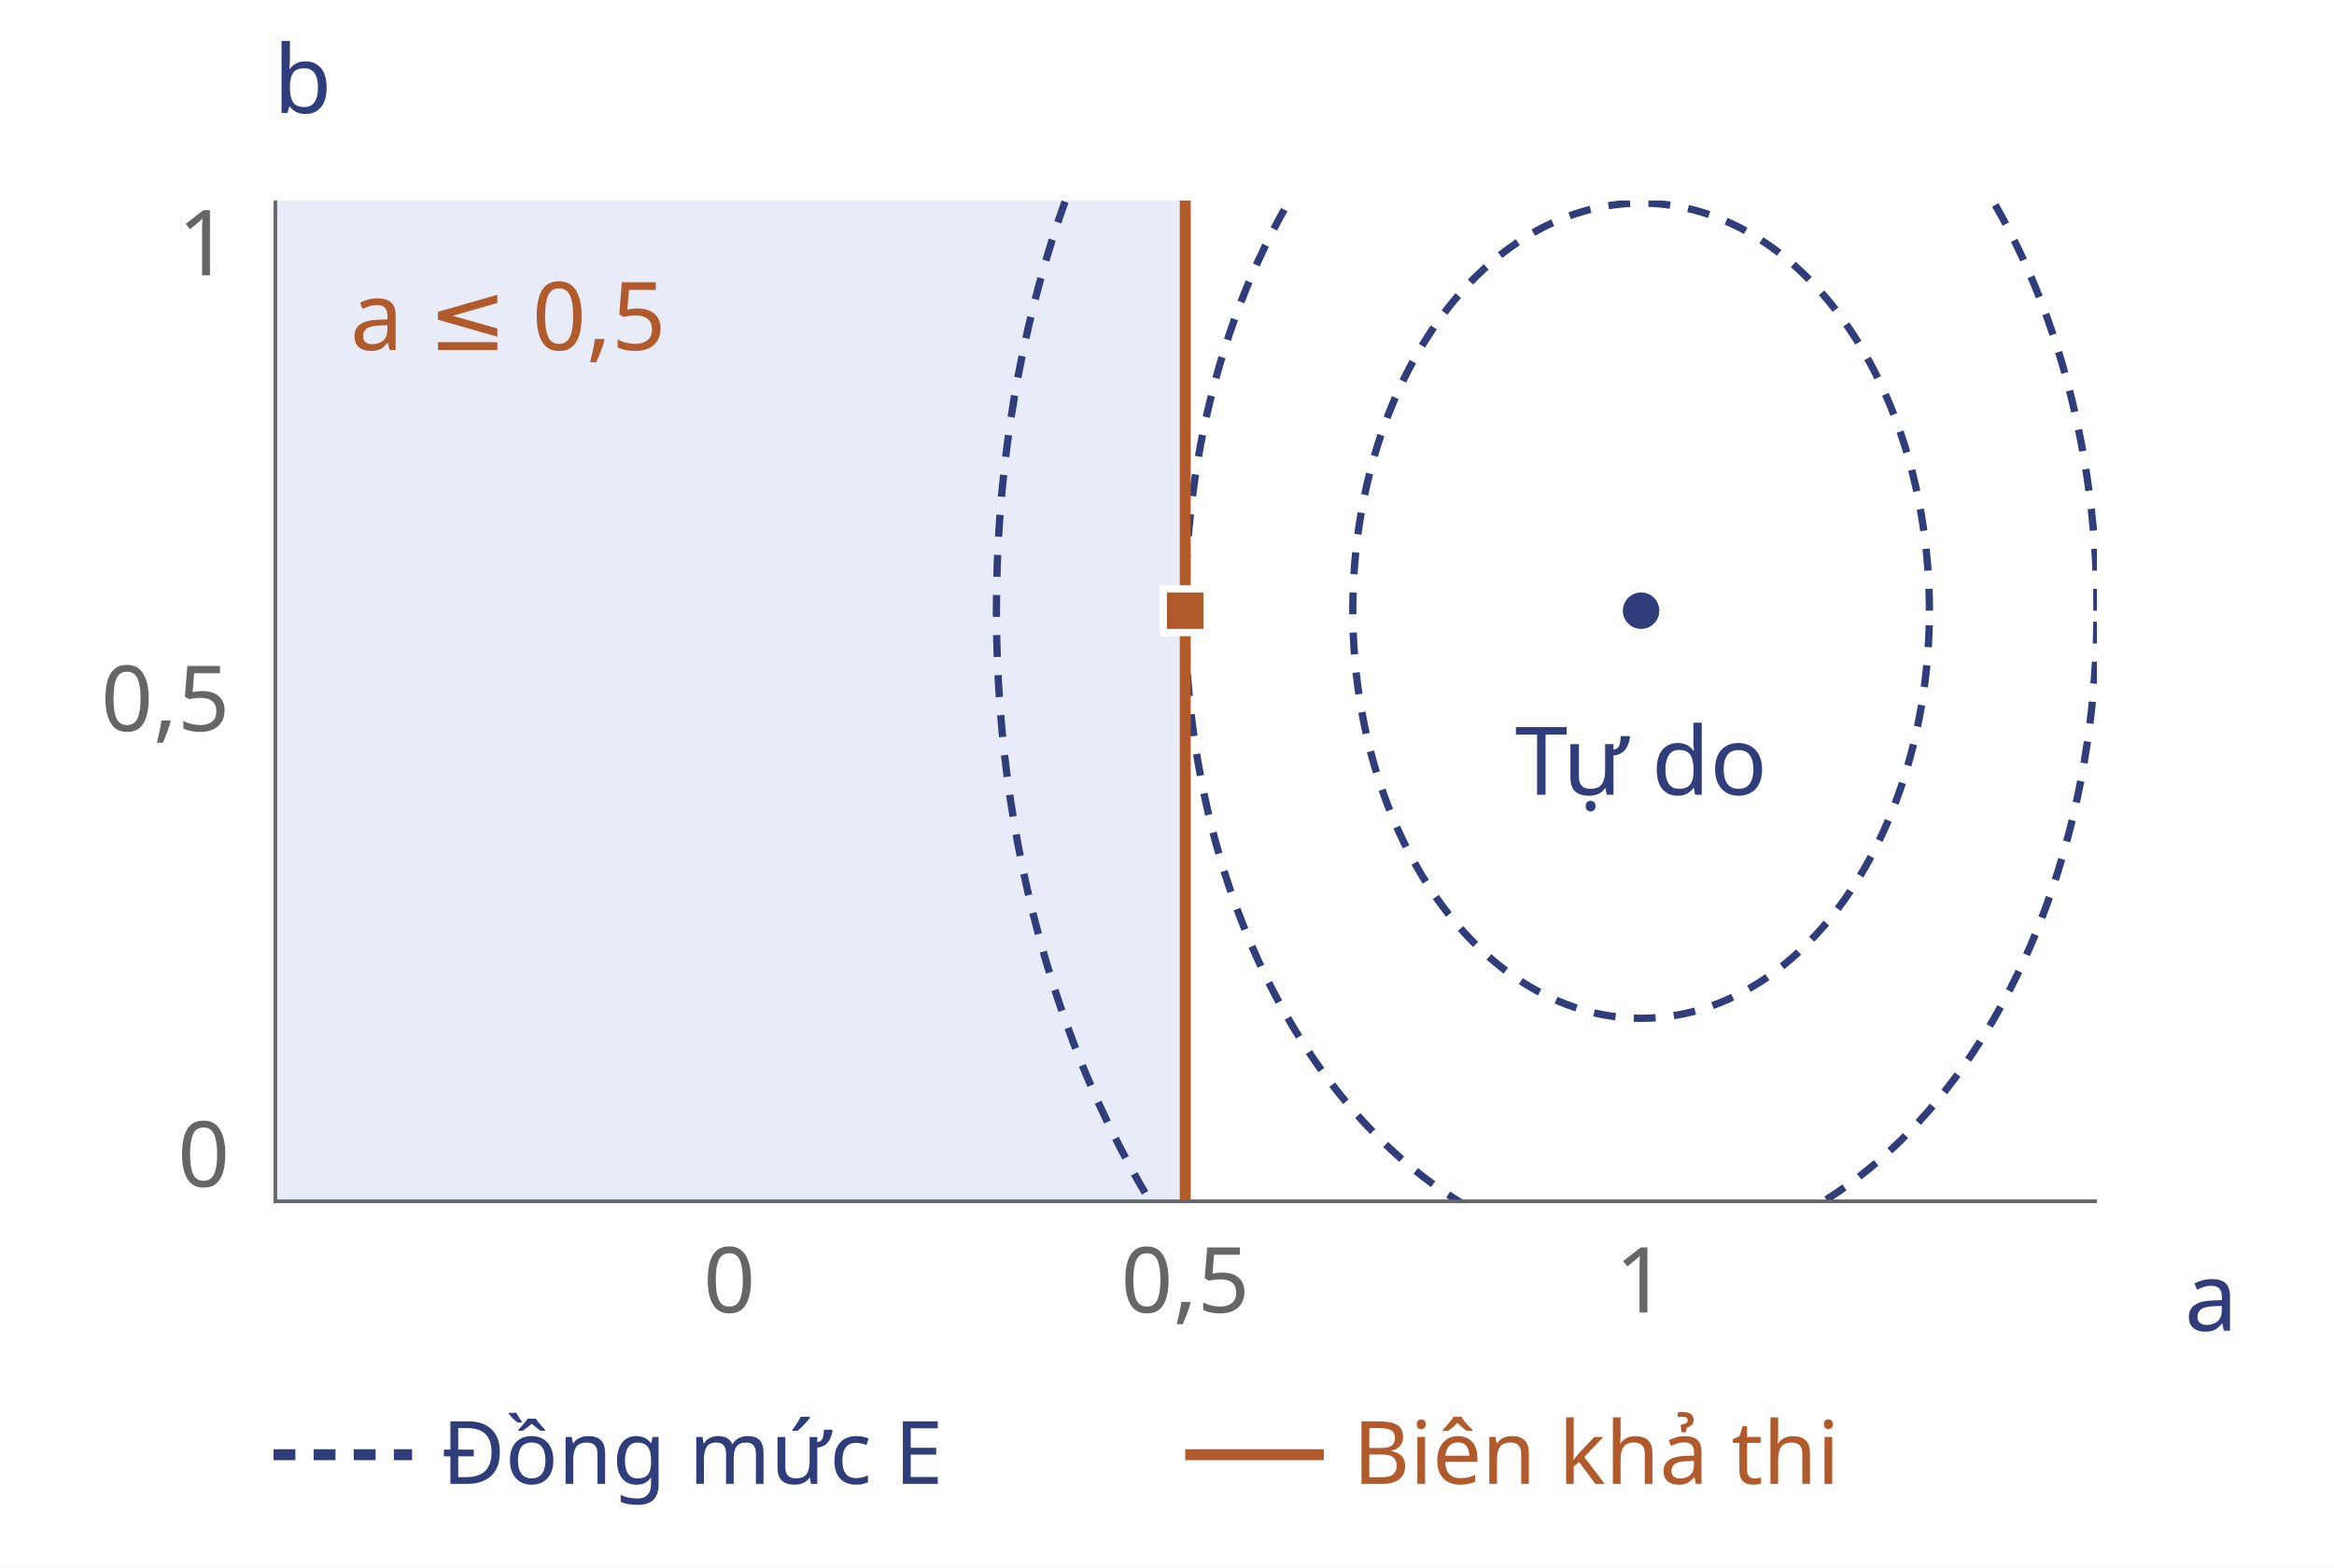
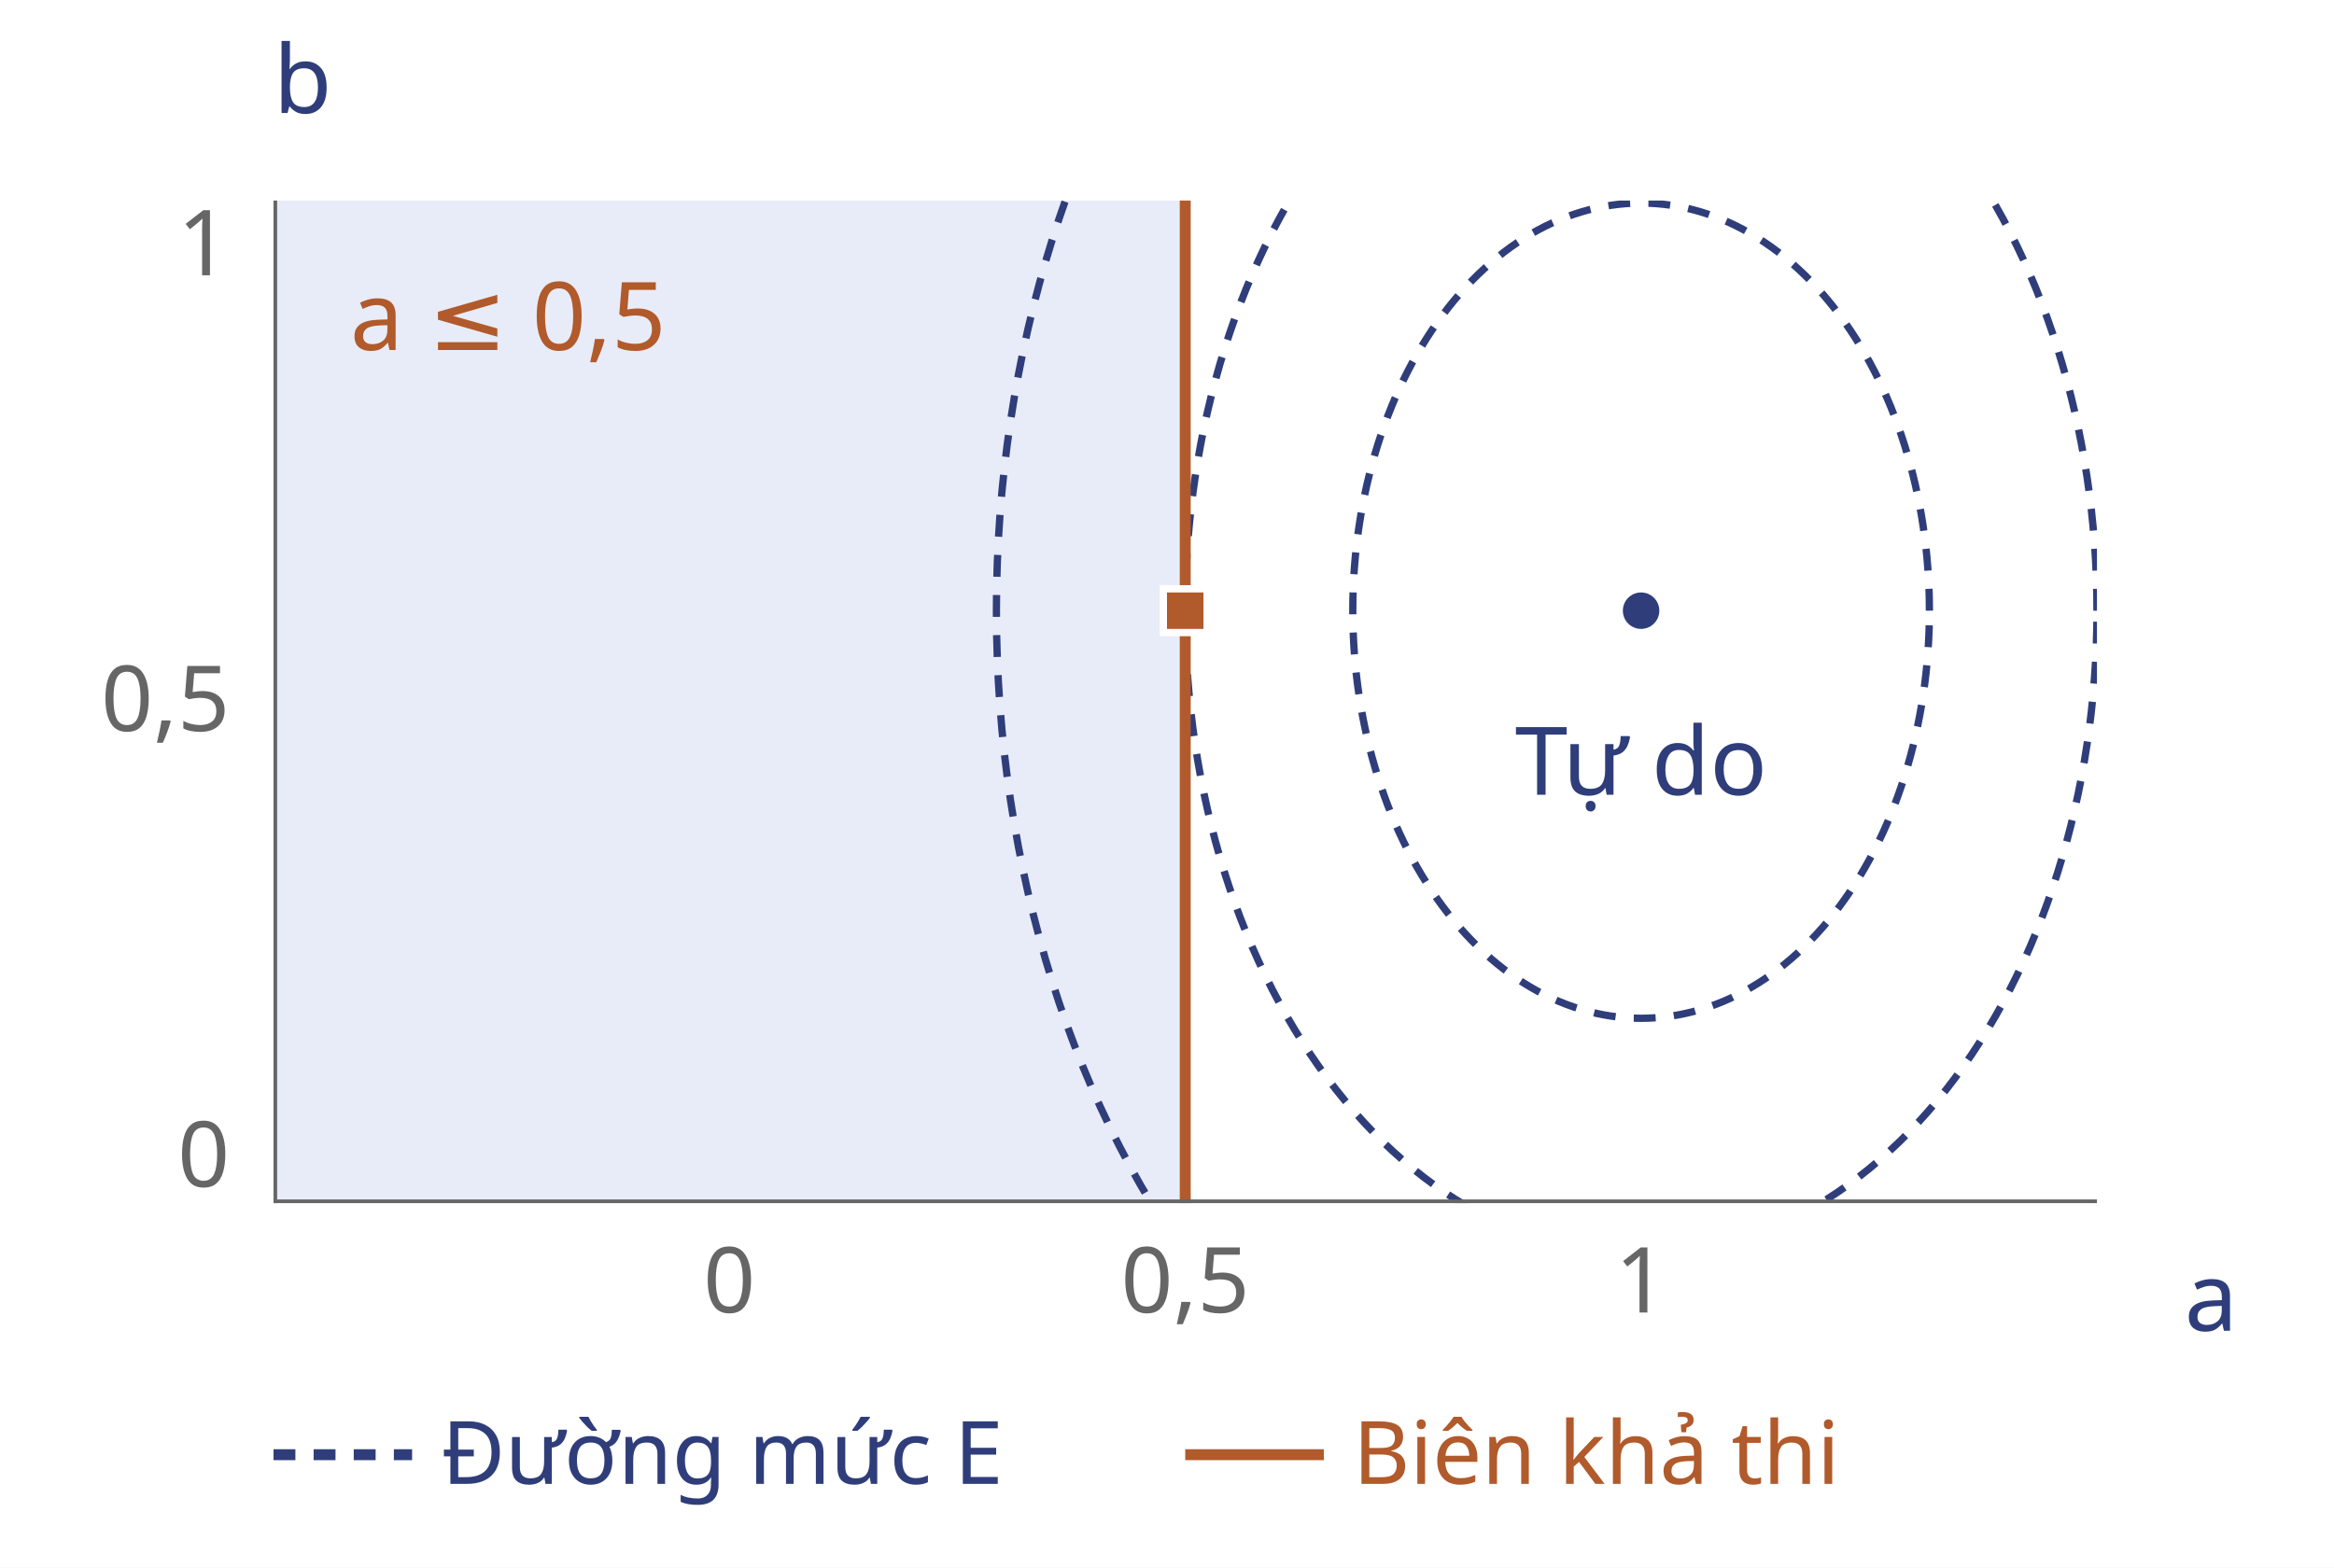
<svg xmlns="http://www.w3.org/2000/svg" viewBox="0 0 640 430" role="img" aria-labelledby="title desc">
  <rect width="640" height="430" fill="white" />
  <defs>
    <clipPath id="clip">
      <rect x="75" y="55" width="500" height="275" />
    </clipPath>
  </defs>
  <path d="M 75 330 L 325 330 L 325 55 L 75 55 L 75 330" fill="#E8ECF8" stroke="#E8ECF8" stroke-width="0" stroke-dasharray="" clip-path="url(#clip)" />
  <path d="M 529.057 167.5 L 529.03 164.573 L 528.949 161.649 L 528.813 158.728 L 528.624 155.813 L 528.381 152.907 L 528.084 150.01 L 527.733 147.125 L 527.329 144.255 L 526.873 141.4 L 526.363 138.563 L 525.801 135.746 L 525.188 132.951 L 524.522 130.179 L 523.806 127.433 L 523.039 124.715 L 522.222 122.025 L 521.356 119.367 L 520.44 116.742 L 519.477 114.152 L 518.465 111.598 L 517.407 109.083 L 516.303 106.608 L 515.153 104.174 L 513.958 101.784 L 512.72 99.438 L 511.439 97.14 L 510.115 94.889 L 508.751 92.689 L 507.346 90.54 L 505.902 88.443 L 504.419 86.401 L 502.899 84.414 L 501.343 82.484 L 499.752 80.612 L 498.127 78.8 L 496.469 77.049 L 494.778 75.36 L 493.057 73.734 L 491.307 72.172 L 489.528 70.675 L 487.723 69.245 L 485.891 67.882 L 484.035 66.588 L 482.155 65.362 L 480.254 64.207 L 478.331 63.123 L 476.39 62.109 L 474.43 61.169 L 472.453 60.301 L 470.461 59.506 L 468.455 58.786 L 466.437 58.14 L 464.407 57.569 L 462.367 57.073 L 460.319 56.653 L 458.264 56.309 L 456.203 56.041 L 454.138 55.85 L 452.069 55.735 L 450 55.697 L 447.931 55.735 L 445.862 55.85 L 443.797 56.041 L 441.736 56.309 L 439.681 56.653 L 437.633 57.073 L 435.593 57.569 L 433.563 58.14 L 431.545 58.786 L 429.539 59.506 L 427.547 60.301 L 425.57 61.169 L 423.61 62.109 L 421.669 63.123 L 419.746 64.207 L 417.845 65.362 L 415.965 66.588 L 414.109 67.882 L 412.277 69.245 L 410.472 70.675 L 408.693 72.172 L 406.943 73.734 L 405.222 75.36 L 403.531 77.049 L 401.873 78.8 L 400.248 80.612 L 398.657 82.484 L 397.101 84.414 L 395.581 86.401 L 394.098 88.443 L 392.654 90.54 L 391.249 92.689 L 389.885 94.889 L 388.561 97.14 L 387.28 99.438 L 386.042 101.784 L 384.847 104.174 L 383.697 106.608 L 382.593 109.083 L 381.535 111.598 L 380.523 114.152 L 379.56 116.742 L 378.644 119.367 L 377.778 122.025 L 376.961 124.715 L 376.194 127.433 L 375.478 130.179 L 374.812 132.951 L 374.199 135.746 L 373.637 138.563 L 373.127 141.4 L 372.671 144.255 L 372.267 147.125 L 371.916 150.01 L 371.619 152.907 L 371.376 155.813 L 371.187 158.728 L 371.051 161.649 L 370.97 164.573 L 370.943 167.5 L 370.97 170.427 L 371.051 173.351 L 371.187 176.272 L 371.376 179.187 L 371.619 182.093 L 371.916 184.99 L 372.267 187.875 L 372.671 190.745 L 373.127 193.6 L 373.637 196.437 L 374.199 199.254 L 374.812 202.049 L 375.478 204.821 L 376.194 207.567 L 376.961 210.285 L 377.778 212.975 L 378.644 215.633 L 379.56 218.258 L 380.523 220.848 L 381.535 223.402 L 382.593 225.917 L 383.697 228.392 L 384.847 230.826 L 386.042 233.216 L 387.28 235.562 L 388.561 237.86 L 389.885 240.11 L 391.249 242.311 L 392.654 244.46 L 394.098 246.557 L 395.581 248.599 L 397.101 250.586 L 398.657 252.516 L 400.248 254.388 L 401.873 256.2 L 403.531 257.951 L 405.222 259.64 L 406.943 261.266 L 408.693 262.828 L 410.472 264.325 L 412.277 265.755 L 414.109 267.118 L 415.965 268.412 L 417.845 269.637 L 419.746 270.793 L 421.669 271.877 L 423.61 272.891 L 425.57 273.831 L 427.547 274.699 L 429.539 275.494 L 431.545 276.214 L 433.563 276.86 L 435.593 277.431 L 437.633 277.927 L 439.681 278.347 L 441.736 278.691 L 443.797 278.959 L 445.862 279.15 L 447.931 279.265 L 450 279.303 L 452.069 279.265 L 454.138 279.15 L 456.203 278.959 L 458.264 278.691 L 460.319 278.347 L 462.367 277.927 L 464.407 277.431 L 466.437 276.86 L 468.455 276.214 L 470.461 275.494 L 472.453 274.699 L 474.43 273.831 L 476.39 272.891 L 478.331 271.877 L 480.254 270.793 L 482.155 269.637 L 484.035 268.412 L 485.891 267.118 L 487.723 265.755 L 489.528 264.325 L 491.307 262.828 L 493.057 261.266 L 494.778 259.64 L 496.469 257.951 L 498.127 256.2 L 499.752 254.388 L 501.343 252.516 L 502.899 250.586 L 504.419 248.599 L 505.902 246.557 L 507.346 244.46 L 508.751 242.311 L 510.115 240.11 L 511.439 237.86 L 512.72 235.562 L 513.958 233.216 L 515.153 230.826 L 516.303 228.392 L 517.407 225.917 L 518.465 223.402 L 519.477 220.848 L 520.44 218.258 L 521.356 215.633 L 522.222 212.975 L 523.039 210.285 L 523.806 207.567 L 524.522 204.821 L 525.188 202.049 L 525.801 199.254 L 526.363 196.437 L 526.873 193.6 L 527.329 190.745 L 527.733 187.875 L 528.084 184.99 L 528.381 182.093 L 528.624 179.187 L 528.813 176.272 L 528.949 173.351 L 529.03 170.427 L 529.057 167.5" fill="none" stroke="#2F3E7A" stroke-width="2" stroke-dasharray="6 5" clip-path="url(#clip)" />
  <path d="M 575 167.5 L 574.957 162.873 L 574.829 158.248 L 574.615 153.63 L 574.315 149.022 L 573.931 144.426 L 573.461 139.846 L 572.907 135.285 L 572.268 130.746 L 571.546 126.232 L 570.741 121.747 L 569.852 117.293 L 568.882 112.873 L 567.83 108.491 L 566.698 104.149 L 565.485 99.85 L 564.193 95.598 L 562.823 91.396 L 561.376 87.245 L 559.852 83.15 L 558.253 79.112 L 556.58 75.134 L 554.834 71.221 L 553.016 67.373 L 551.127 63.593 L 549.169 59.885 L 547.143 56.251 L 545.051 52.693 L 542.893 49.213 L 540.672 45.815 L 538.388 42.5 L 536.044 39.271 L 533.641 36.129 L 531.181 33.078 L 528.665 30.119 L 526.095 27.254 L 523.473 24.485 L 520.801 21.814 L 518.08 19.243 L 515.312 16.773 L 512.5 14.407 L 509.645 12.146 L 506.749 9.991 L 503.814 7.944 L 500.842 6.006 L 497.835 4.18 L 494.796 2.465 L 491.726 0.863 L 488.627 -0.625 L 485.502 -1.997 L 482.352 -3.253 L 479.181 -4.392 L 475.989 -5.414 L 472.779 -6.317 L 469.554 -7.1 L 466.316 -7.764 L 463.066 -8.308 L 459.807 -8.732 L 456.542 -9.034 L 453.272 -9.216 L 450 -9.277 L 446.728 -9.216 L 443.458 -9.034 L 440.193 -8.732 L 436.934 -8.308 L 433.684 -7.764 L 430.446 -7.1 L 427.221 -6.317 L 424.011 -5.414 L 420.819 -4.392 L 417.648 -3.253 L 414.498 -1.997 L 411.373 -0.625 L 408.274 0.863 L 405.204 2.465 L 402.165 4.18 L 399.158 6.006 L 396.186 7.944 L 393.251 9.991 L 390.355 12.146 L 387.5 14.407 L 384.688 16.773 L 381.92 19.243 L 379.199 21.814 L 376.527 24.485 L 373.905 27.254 L 371.335 30.119 L 368.819 33.078 L 366.359 36.129 L 363.956 39.271 L 361.612 42.5 L 359.328 45.815 L 357.107 49.213 L 354.949 52.693 L 352.857 56.251 L 350.831 59.885 L 348.873 63.593 L 346.984 67.373 L 345.166 71.221 L 343.42 75.134 L 341.747 79.112 L 340.148 83.15 L 338.624 87.245 L 337.177 91.396 L 335.807 95.598 L 334.515 99.85 L 333.302 104.149 L 332.17 108.491 L 331.118 112.873 L 330.148 117.293 L 329.259 121.747 L 328.454 126.232 L 327.732 130.746 L 327.093 135.285 L 326.539 139.846 L 326.069 144.426 L 325.685 149.022 L 325.385 153.63 L 325.171 158.248 L 325.043 162.873 L 325 167.5 L 325.043 172.127 L 325.171 176.752 L 325.385 181.37 L 325.685 185.978 L 326.069 190.574 L 326.539 195.154 L 327.093 199.715 L 327.732 204.254 L 328.454 208.768 L 329.259 213.253 L 330.148 217.707 L 331.118 222.127 L 332.17 226.509 L 333.302 230.851 L 334.515 235.15 L 335.807 239.402 L 337.177 243.604 L 338.624 247.755 L 340.148 251.851 L 341.747 255.888 L 343.42 259.866 L 345.166 263.779 L 346.984 267.627 L 348.873 271.407 L 350.831 275.115 L 352.857 278.749 L 354.949 282.307 L 357.107 285.787 L 359.328 289.185 L 361.612 292.5 L 363.956 295.729 L 366.359 298.871 L 368.819 301.922 L 371.335 304.881 L 373.905 307.746 L 376.527 310.515 L 379.199 313.186 L 381.92 315.757 L 384.688 318.227 L 387.5 320.593 L 390.355 322.854 L 393.251 325.009 L 396.186 327.056 L 399.158 328.994 L 402.165 330.82 L 405.204 332.535 L 408.274 334.137 L 411.373 335.625 L 414.498 336.997 L 417.648 338.253 L 420.819 339.392 L 424.011 340.414 L 427.221 341.317 L 430.446 342.1 L 433.684 342.764 L 436.934 343.308 L 440.193 343.732 L 443.458 344.034 L 446.728 344.216 L 450 344.277 L 453.272 344.216 L 456.542 344.034 L 459.807 343.732 L 463.066 343.308 L 466.316 342.764 L 469.554 342.1 L 472.779 341.317 L 475.989 340.414 L 479.181 339.392 L 482.352 338.253 L 485.502 336.997 L 488.627 335.625 L 491.726 334.137 L 494.796 332.535 L 497.835 330.82 L 500.842 328.994 L 503.814 327.056 L 506.749 325.009 L 509.645 322.854 L 512.5 320.593 L 515.312 318.227 L 518.08 315.757 L 520.801 313.186 L 523.473 310.515 L 526.095 307.746 L 528.665 304.881 L 531.181 301.922 L 533.641 298.871 L 536.044 295.729 L 538.388 292.5 L 540.672 289.185 L 542.893 285.787 L 545.051 282.307 L 547.143 278.749 L 549.169 275.115 L 551.127 271.407 L 553.016 267.627 L 554.834 263.779 L 556.58 259.866 L 558.253 255.888 L 559.852 251.851 L 561.376 247.755 L 562.823 243.604 L 564.193 239.402 L 565.485 235.15 L 566.698 230.851 L 567.83 226.509 L 568.882 222.127 L 569.852 217.707 L 570.741 213.253 L 571.546 208.768 L 572.268 204.254 L 572.907 199.715 L 573.461 195.154 L 573.931 190.574 L 574.315 185.978 L 574.615 181.37 L 574.829 176.752 L 574.957 172.127 L 575 167.5" fill="none" stroke="#2F3E7A" stroke-width="2" stroke-dasharray="6 5" clip-path="url(#clip)" />
  <path d="M 626.777 167.5 L 626.716 160.956 L 626.534 154.416 L 626.232 147.885 L 625.808 141.368 L 625.264 134.868 L 624.6 128.391 L 623.817 121.941 L 622.914 115.522 L 621.892 109.139 L 620.753 102.795 L 619.497 96.496 L 618.125 90.246 L 616.637 84.048 L 615.035 77.908 L 613.32 71.829 L 611.494 65.816 L 609.556 59.872 L 607.509 54.002 L 605.354 48.21 L 603.093 42.5 L 600.727 36.875 L 598.257 31.34 L 595.686 25.898 L 593.015 20.554 L 590.246 15.31 L 587.381 10.17 L 584.422 5.138 L 581.371 0.217 L 578.229 -4.589 L 575 -9.277 L 571.685 -13.844 L 568.287 -18.286 L 564.807 -22.602 L 561.249 -26.787 L 557.615 -30.838 L 553.907 -34.754 L 550.127 -38.532 L 546.279 -42.168 L 542.366 -45.66 L 538.388 -49.006 L 534.351 -52.204 L 530.255 -55.252 L 526.104 -58.146 L 521.902 -60.886 L 517.65 -63.47 L 513.351 -65.895 L 509.009 -68.16 L 504.627 -70.264 L 500.207 -72.205 L 495.753 -73.981 L 491.268 -75.593 L 486.754 -77.037 L 482.215 -78.314 L 477.654 -79.422 L 473.074 -80.361 L 468.478 -81.13 L 463.87 -81.729 L 459.252 -82.157 L 454.627 -82.414 L 450 -82.5 L 445.373 -82.414 L 440.748 -82.157 L 436.13 -81.729 L 431.522 -81.13 L 426.926 -80.361 L 422.346 -79.422 L 417.785 -78.314 L 413.246 -77.037 L 408.732 -75.593 L 404.247 -73.981 L 399.793 -72.205 L 395.373 -70.264 L 390.991 -68.16 L 386.649 -65.895 L 382.35 -63.47 L 378.098 -60.886 L 373.896 -58.146 L 369.745 -55.252 L 365.649 -52.204 L 361.612 -49.006 L 357.634 -45.66 L 353.721 -42.168 L 349.873 -38.532 L 346.093 -34.754 L 342.385 -30.838 L 338.751 -26.787 L 335.193 -22.602 L 331.713 -18.286 L 328.315 -13.844 L 325 -9.277 L 321.771 -4.589 L 318.629 0.217 L 315.578 5.138 L 312.619 10.17 L 309.754 15.31 L 306.985 20.554 L 304.314 25.898 L 301.743 31.34 L 299.273 36.875 L 296.907 42.5 L 294.646 48.21 L 292.491 54.002 L 290.444 59.872 L 288.506 65.816 L 286.68 71.829 L 284.965 77.908 L 283.363 84.048 L 281.875 90.246 L 280.503 96.496 L 279.247 102.795 L 278.108 109.139 L 277.086 115.522 L 276.183 121.941 L 275.4 128.391 L 274.736 134.868 L 274.192 141.368 L 273.768 147.885 L 273.466 154.416 L 273.284 160.956 L 273.223 167.5 L 273.284 174.044 L 273.466 180.584 L 273.768 187.115 L 274.192 193.632 L 274.736 200.132 L 275.4 206.609 L 276.183 213.059 L 277.086 219.478 L 278.108 225.861 L 279.247 232.205 L 280.503 238.504 L 281.875 244.754 L 283.363 250.952 L 284.965 257.092 L 286.68 263.171 L 288.506 269.184 L 290.444 275.128 L 292.491 280.998 L 294.646 286.79 L 296.907 292.5 L 299.273 298.125 L 301.743 303.66 L 304.314 309.102 L 306.985 314.446 L 309.754 319.69 L 312.619 324.83 L 315.578 329.862 L 318.629 334.783 L 321.771 339.589 L 325 344.277 L 328.315 348.844 L 331.713 353.286 L 335.193 357.601 L 338.751 361.786 L 342.385 365.838 L 346.093 369.754 L 349.873 373.532 L 353.721 377.168 L 357.634 380.66 L 361.612 384.006 L 365.649 387.204 L 369.745 390.252 L 373.896 393.146 L 378.098 395.886 L 382.35 398.47 L 386.649 400.895 L 390.991 403.16 L 395.373 405.264 L 399.793 407.205 L 404.247 408.981 L 408.732 410.592 L 413.246 412.037 L 417.785 413.314 L 422.346 414.422 L 426.926 415.361 L 431.522 416.13 L 436.13 416.729 L 440.748 417.157 L 445.373 417.414 L 450 417.5 L 454.627 417.414 L 459.252 417.157 L 463.87 416.729 L 468.478 416.13 L 473.074 415.361 L 477.654 414.422 L 482.215 413.314 L 486.754 412.037 L 491.268 410.592 L 495.753 408.981 L 500.207 407.205 L 504.627 405.264 L 509.009 403.16 L 513.351 400.895 L 517.65 398.47 L 521.902 395.886 L 526.104 393.146 L 530.255 390.252 L 534.351 387.204 L 538.388 384.006 L 542.366 380.66 L 546.279 377.168 L 550.127 373.532 L 553.907 369.754 L 557.615 365.838 L 561.249 361.786 L 564.807 357.601 L 568.287 353.286 L 571.685 348.844 L 575 344.277 L 578.229 339.589 L 581.371 334.783 L 584.422 329.862 L 587.381 324.83 L 590.246 319.69 L 593.015 314.446 L 595.686 309.102 L 598.257 303.66 L 600.727 298.125 L 603.093 292.5 L 605.354 286.79 L 607.509 280.998 L 609.556 275.128 L 611.494 269.184 L 613.32 263.171 L 615.035 257.092 L 616.637 250.952 L 618.125 244.754 L 619.497 238.504 L 620.753 232.205 L 621.892 225.861 L 622.914 219.478 L 623.817 213.059 L 624.6 206.609 L 625.264 200.132 L 625.808 193.632 L 626.232 187.115 L 626.534 180.584 L 626.716 174.044 L 626.777 167.5" fill="none" stroke="#2F3E7A" stroke-width="2" stroke-dasharray="6 5" clip-path="url(#clip)" />
  <path d="M 325 330 L 325 55" fill="none" stroke="#B15A2B" stroke-width="3" stroke-dasharray="" clip-path="url(#clip)" />
  <circle cx="450" cy="167.5" r="6" fill="#2F3E7A" stroke="white" stroke-width="2" />
  <rect x="319" y="161.5" width="12" height="12" fill="#B15A2B" stroke="white" stroke-width="2" />
  <path d="M 75 330 L 575 330" fill="none" stroke="#666" stroke-width="2" stroke-dasharray="" clip-path="url(#clip)" />
  <path d="M 75 330 L 75 55" fill="none" stroke="#666" stroke-width="2" stroke-dasharray="" clip-path="url(#clip)" />
  <text x="200" y="360" font-family="sans-serif" font-size="25" fill="#666" text-anchor="middle">0</text>
  <text x="325" y="360" font-family="sans-serif" font-size="25" fill="#666" text-anchor="middle">0,5</text>
  <text x="450" y="360" font-family="sans-serif" font-size="25" fill="#666" text-anchor="middle">1</text>
  <text x="63" y="325.5" font-family="sans-serif" font-size="25" fill="#666" text-anchor="end">0</text>
  <text x="63" y="200.5" font-family="sans-serif" font-size="25" fill="#666" text-anchor="end">0,5</text>
  <text x="63" y="75.5" font-family="sans-serif" font-size="25" fill="#666" text-anchor="end">1</text>
  <text x="599" y="365" font-family="sans-serif" font-size="26" fill="#2F3E7A" text-anchor="start">a</text>
  <text x="75" y="31" font-family="sans-serif" font-size="26" fill="#2F3E7A" text-anchor="start">b</text>
  <text x="450" y="218" font-family="sans-serif" font-size="26" fill="#2F3E7A" text-anchor="middle">Tự do</text>
  <text x="96" y="96" font-family="sans-serif" font-size="26" fill="#B15A2B" text-anchor="start">a ≤ 0,5</text>
  <line x1="75" y1="399" x2="113" y2="399" stroke="#2F3E7A" stroke-width="3" stroke-dasharray="6 5" />
-   <text x="121" y="407" font-family="sans-serif" font-size="24" fill="#2F3E7A" text-anchor="start">Đồng mức E</text>
+   <text x="121" y="407" font-family="sans-serif" font-size="24" fill="#2F3E7A" text-anchor="start">Đường mức E</text>
  <line x1="325" y1="399" x2="363" y2="399" stroke="#B15A2B" stroke-width="3" stroke-dasharray="" />
  <text x="371" y="407" font-family="sans-serif" font-size="24" fill="#B15A2B" text-anchor="start">Biên khả thi</text>
</svg>
